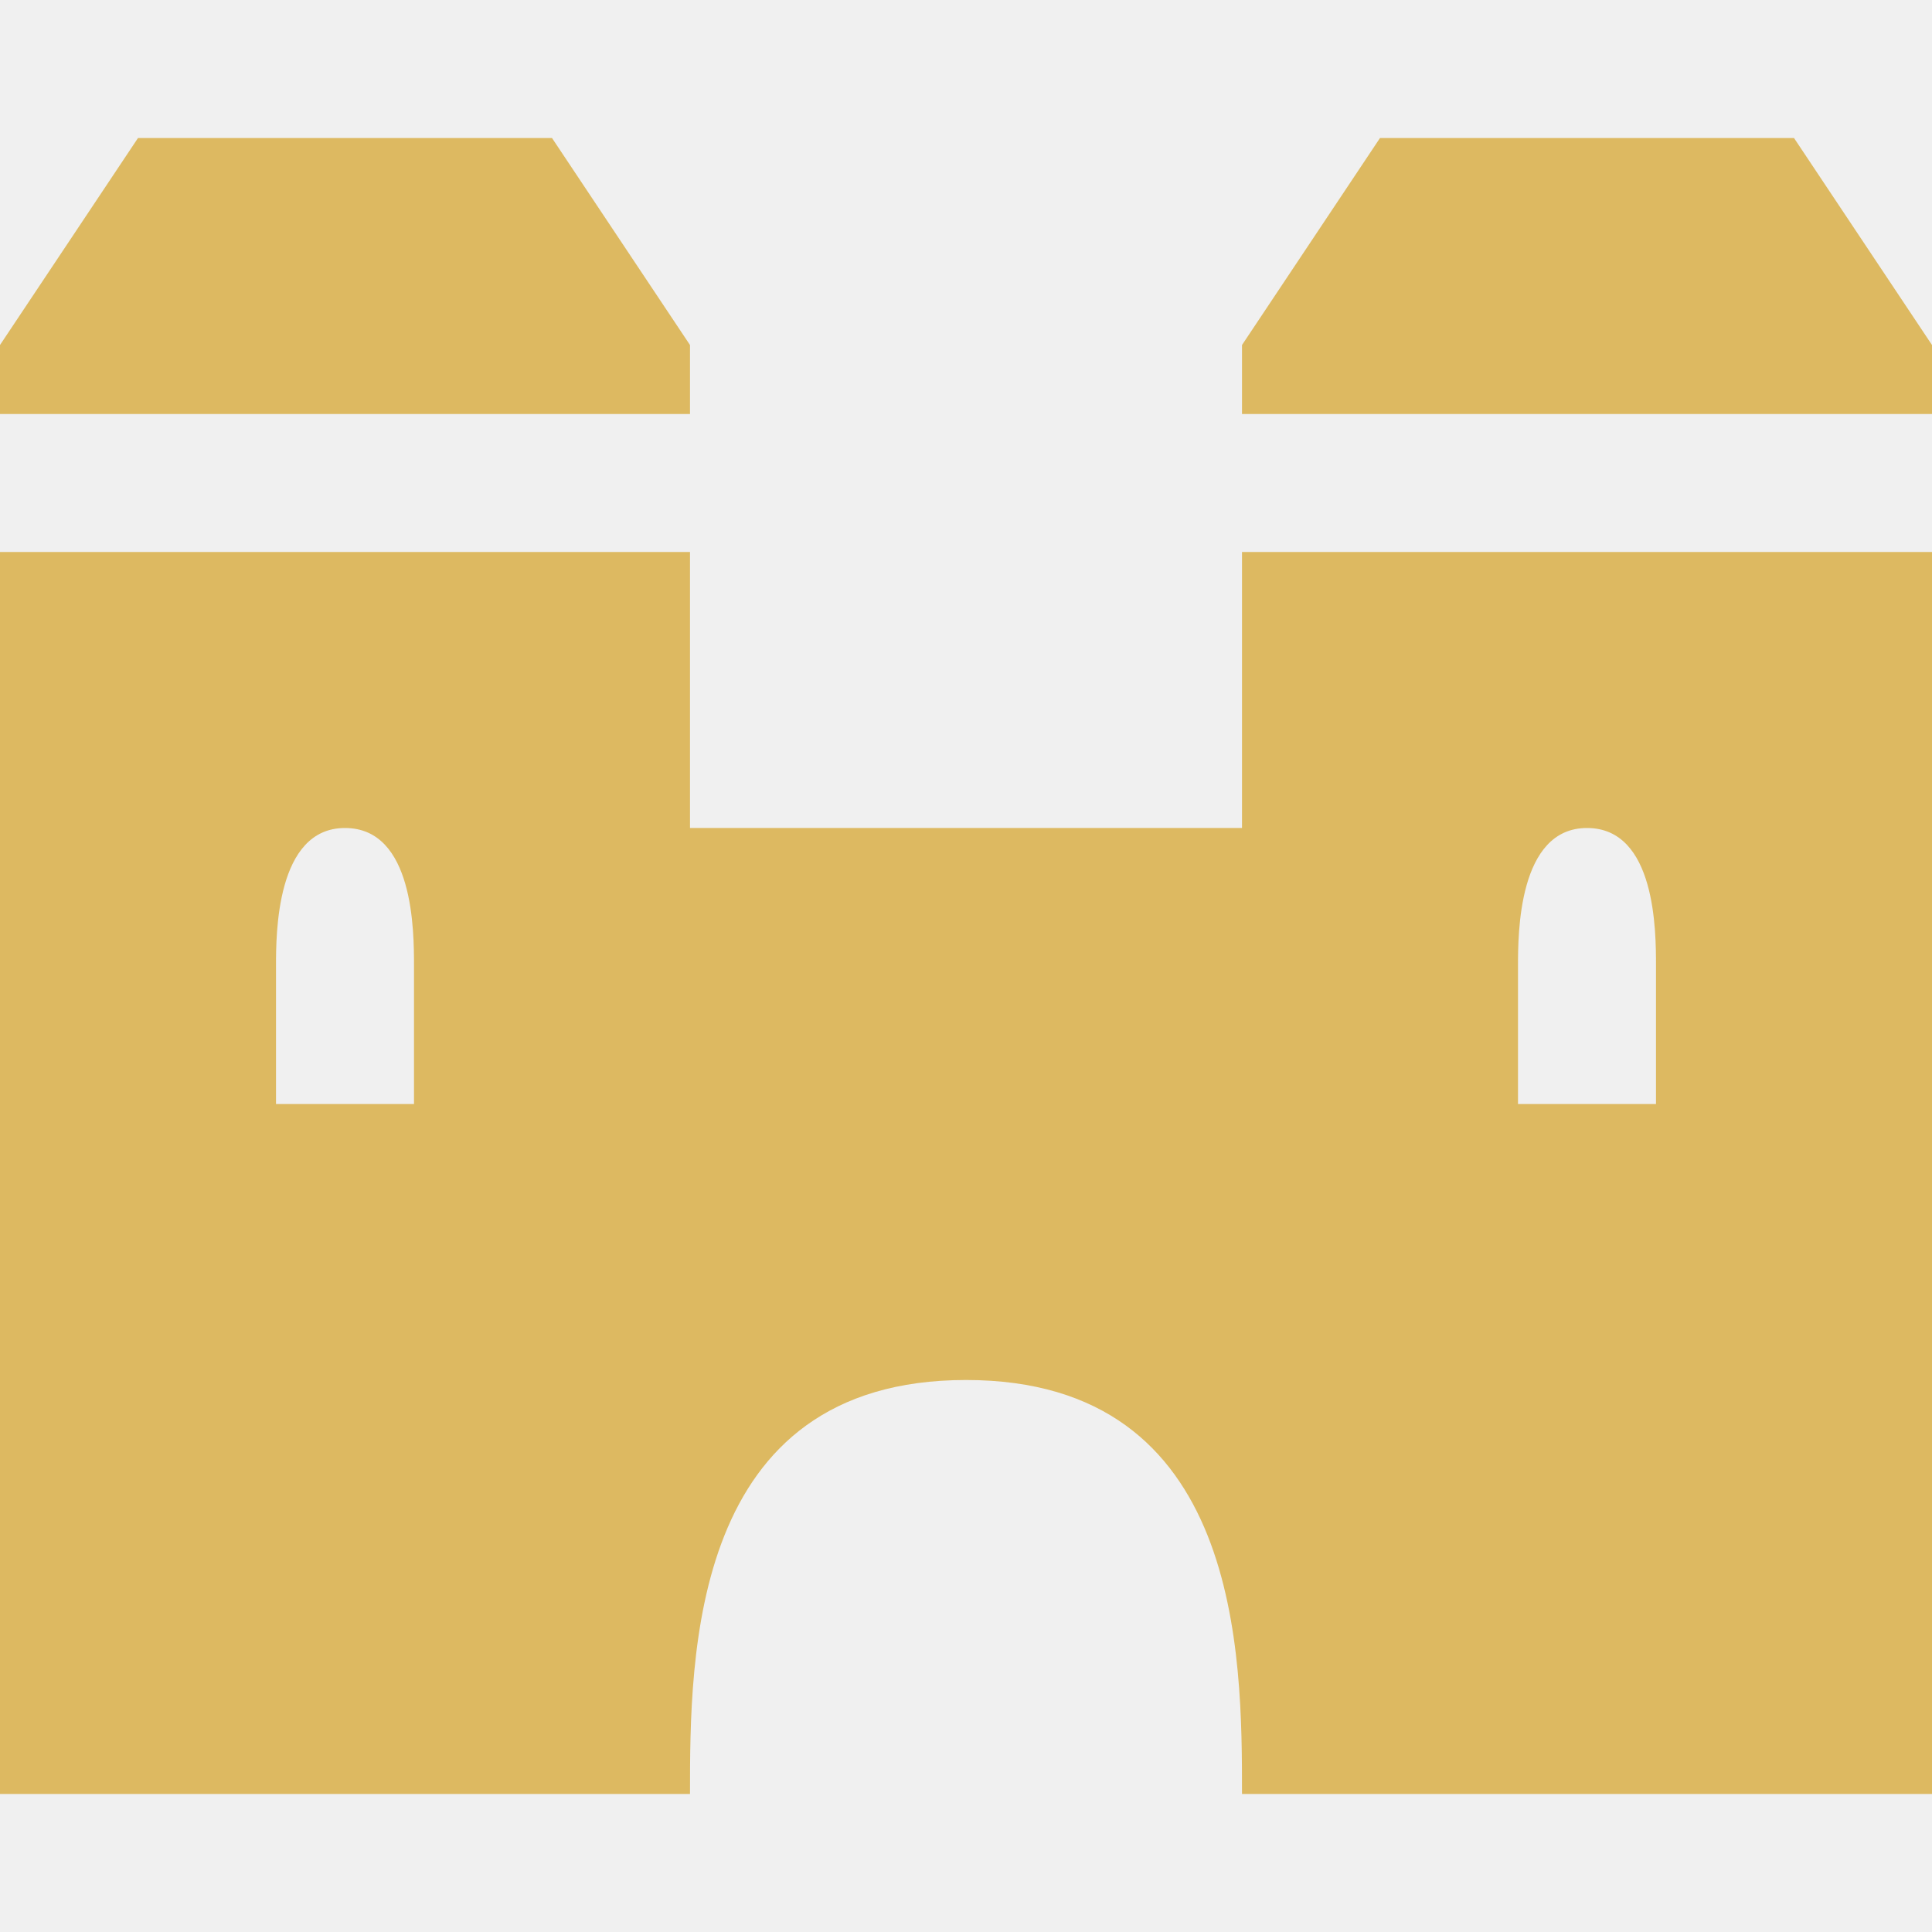
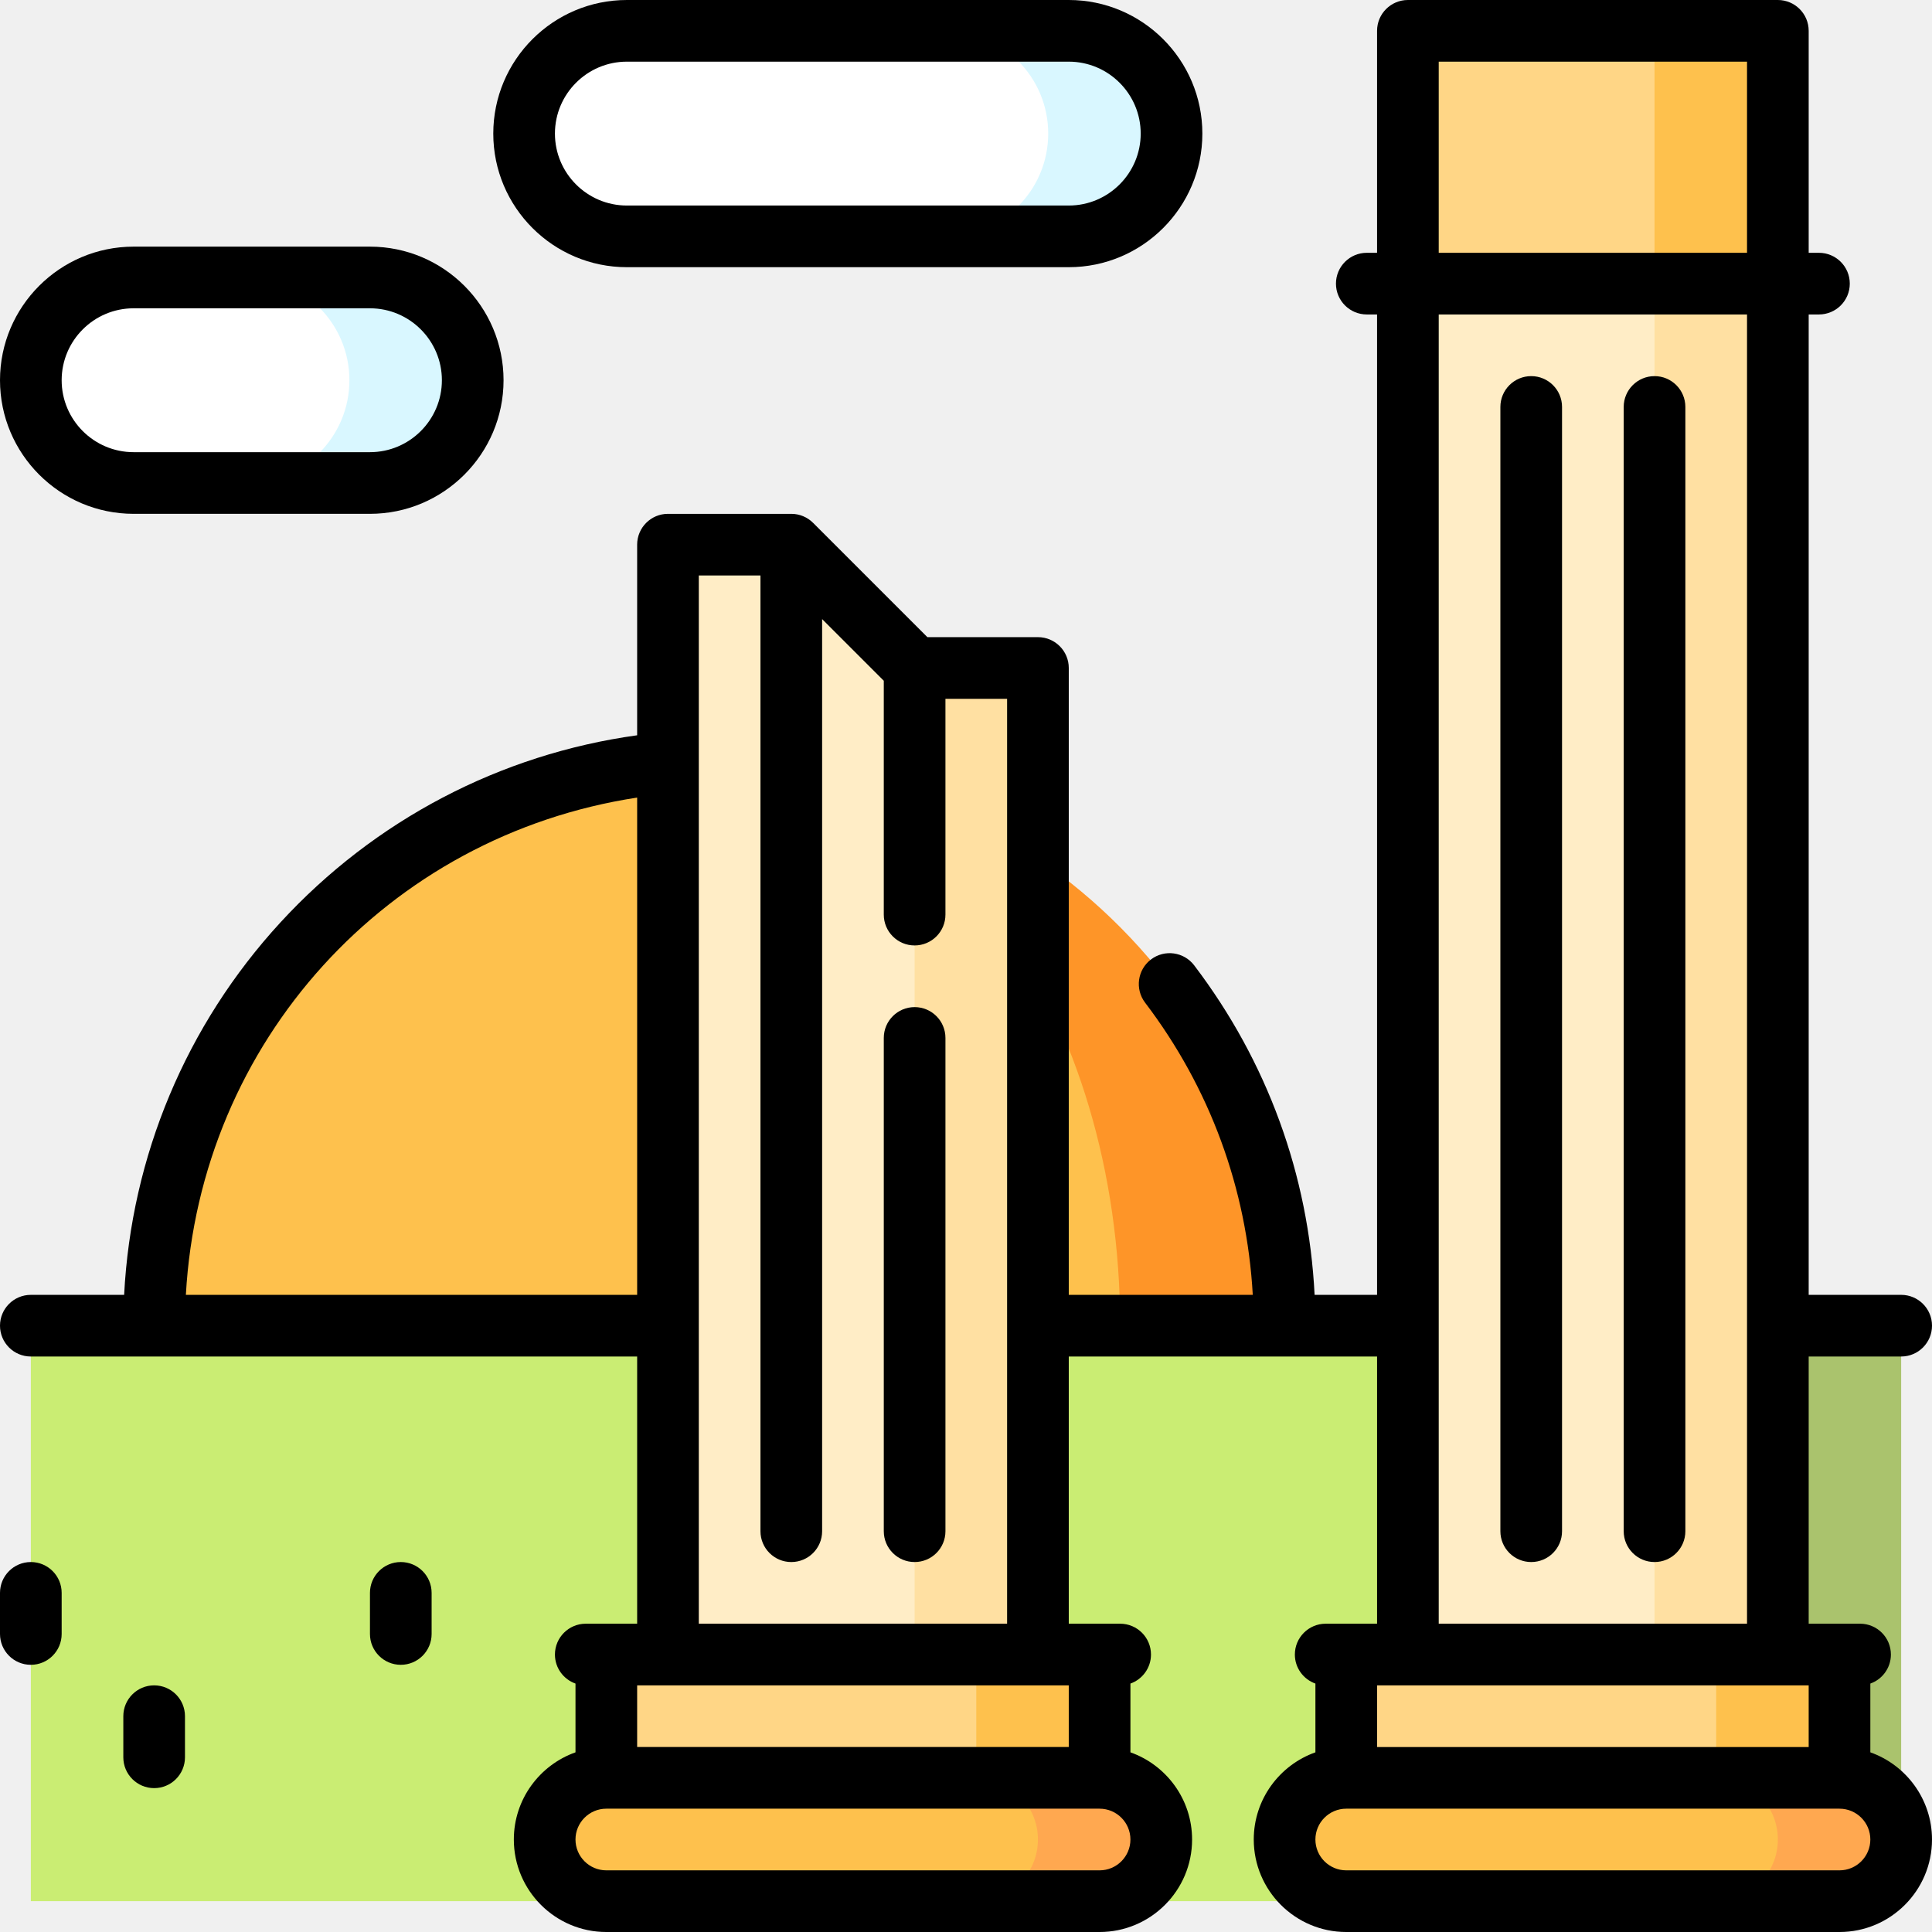
- <svg xmlns="http://www.w3.org/2000/svg" version="1.1" width="100%" height="100%" viewBox="0 0 14 14" id="svg2">
-   <defs id="defs6" />
-   <rect width="14" height="14" x="0" y="0" id="canvas" style="fill:none;stroke:none;visibility:hidden" />
-   <path d="M 1,1 0,2.5 0,3 5,3 5,2.5 4,1 z M 10,1 9,2.5 9,3 14,3 14,2.5 13,1 z m -10,3 0,9 5,0 c 0,-1 0,-3 2,-3 2,0 2,2 2,3 L 14,13 14,4 9,4 9,6 7,6 5,6 5,4 z M 2,7 C 2,6.771 2,6 2.5,6 3,6 3,6.752 3,7 L 3,8 2,8 z m 9,0 C 11,6.771 11,6 11.5,6 12,6 12,6.752 12,7 l 0,1 -1,0 z" id="castle-stately" style="fill:#ddb961;fill-opacity:1;stroke:none" />
+ <svg xmlns="http://www.w3.org/2000/svg" version="1.1" id="Layer_1" viewBox="0 0 512 512" xml:space="preserve">
+   <path style="fill:#FE9528;" d="M192.011,201.543V384l148.415-32.681C340.426,269.051,274.105,202.273,192.011,201.543z" />
+   <path style="fill:#FEC14D;" d="M192.011,201.543c58.03,1.035,104.84,67.693,104.84,149.776L192.011,384l-151.16-32.681  c0-82.726,67.061-149.787,149.787-149.787C191.096,201.532,191.553,201.532,192.011,201.543z" />
+   <polygon style="fill:#AAC36D;" points="503.83,351.319 503.83,503.83 471.149,503.83 405.787,427.574 471.149,351.319 " />
+   <rect x="8.17" y="351.319" style="fill:#CAED73;" width="462.979" height="152.511" />
+   <polygon style="fill:#FEC14D;" points="471.149,8.17 471.149,75.166 416.681,96.953 438.468,8.17 " />
+   <polygon style="fill:#FFD686;" points="438.468,8.17 438.468,96.953 373.106,75.166 373.106,8.17 " />
+   <polygon style="fill:#FFE0A2;" points="438.468,75.166 394.894,460.255 471.149,460.255 471.149,75.166 " />
+   <rect x="373.106" y="75.166" style="fill:#FFEDC6;" width="65.362" height="385.089" />
+   <polygon style="fill:#FEC14D;" points="454.809,438.468 422.128,482.043 487.489,482.043 487.489,438.468 " />
+   <rect x="356.766" y="438.468" style="fill:#FFD686;" width="98.043" height="43.574" />
+   <path style="fill:#FFA850;" d="M487.489,471.149h-32.681v32.681h32.681c9.02,0,16.34-7.321,16.34-16.34  C503.83,478.469,496.509,471.149,487.489,471.149z" />
+   <path style="fill:#FEC14D;" d="M454.809,471.149c9.02,0,16.34,7.32,16.34,16.34c0,9.02-7.321,16.34-16.34,16.34h-98.043  c-9.02,0-16.34-7.321-16.34-16.34c0-9.02,7.321-16.34,16.34-16.34H454.809z" />
+   <polygon style="fill:#FFE0A2;" points="242.383,177.021 198.809,460.255 275.064,460.255 275.064,177.021 " />
+   <polygon style="fill:#FFEDC6;" points="177.021,460.255 177.021,144.34 209.702,144.34 242.383,177.021 242.383,460.255 " />
+   <polygon style="fill:#FEC14D;" points="258.723,438.468 226.043,482.043 291.404,482.043 291.404,438.468 " />
+   <rect x="160.681" y="438.468" style="fill:#FFD686;" width="98.043" height="43.574" />
+   <path style="fill:#FFA850;" d="M291.404,471.149h-32.681v32.681h32.681c9.02,0,16.34-7.321,16.34-16.34  C307.745,478.469,300.424,471.149,291.404,471.149z" />
+   <path style="fill:#FEC14D;" d="M258.723,471.149c9.02,0,16.34,7.32,16.34,16.34c0,9.02-7.32,16.34-16.34,16.34h-98.043  c-9.02,0-16.34-7.321-16.34-16.34c0-9.02,7.321-16.34,16.34-16.34H258.723z" />
+   <path style="fill:#D9F7FF;" d="M98.043,73.532H65.362V128h32.681c15.044,0,27.234-12.19,27.234-27.234S113.087,73.532,98.043,73.532  z" />
+   <path style="fill:#FFFFFF;" d="M65.362,73.532c15.044,0,27.234,12.19,27.234,27.234S80.406,128,65.362,128H35.404  C20.36,128,8.17,115.81,8.17,100.766s12.19-27.234,27.234-27.234H65.362z" />
+   <path style="fill:#D9F7FF;" d="M283.234,8.17h-32.681v54.468h32.681c15.044,0,27.234-12.19,27.234-27.234S298.278,8.17,283.234,8.17  z" />
+   <path style="fill:#FFFFFF;" d="M250.553,8.17c15.044,0,27.234,12.19,27.234,27.234s-12.19,27.234-27.234,27.234h-84.426  c-15.044,0-27.234-12.19-27.234-27.234S151.084,8.17,166.128,8.17H250.553z" />
+   <path d="M40.851,446.638c-4.512,0-8.17,3.658-8.17,8.17v10.894c0,4.512,3.658,8.17,8.17,8.17s8.17-3.658,8.17-8.17v-10.894  C49.021,450.296,45.363,446.638,40.851,446.638z" />
+   <path d="M8.17,413.957c-4.512,0-8.17,3.658-8.17,8.17v10.894c0,4.512,3.658,8.17,8.17,8.17s8.17-3.658,8.17-8.17v-10.894  C16.34,417.616,12.682,413.957,8.17,413.957z" />
+   <path d="M106.213,413.957c-4.512,0-8.17,3.658-8.17,8.17v10.894c0,4.512,3.658,8.17,8.17,8.17c4.512,0,8.17-3.658,8.17-8.17v-10.894  C114.383,417.616,110.725,413.957,106.213,413.957z" />
+   <path d="M405.787,99.677c-4.513,0-8.17,3.658-8.17,8.17v297.94c0,4.512,3.657,8.17,8.17,8.17c4.513,0,8.17-3.658,8.17-8.17v-297.94  C413.957,103.335,410.3,99.677,405.787,99.677z" />
+   <path d="M438.468,99.677c-4.513,0-8.17,3.658-8.17,8.17v297.94c0,4.512,3.657,8.17,8.17,8.17c4.513,0,8.17-3.658,8.17-8.17v-297.94  C446.638,103.335,442.981,99.677,438.468,99.677z" />
+   <path d="M495.66,464.384v-18.221c3.171-1.123,5.447-4.14,5.447-7.695c0-4.512-3.657-8.17-8.17-8.17h-13.617v-70.809h24.511  c4.513,0,8.17-3.658,8.17-8.17c0-4.512-3.657-8.17-8.17-8.17h-24.511V83.336h2.723c4.513,0,8.17-3.658,8.17-8.17  c0-4.512-3.657-8.17-8.17-8.17h-2.723V8.17c0-4.512-3.657-8.17-8.17-8.17h-98.043c-4.513,0-8.17,3.658-8.17,8.17v58.826h-2.723  c-4.513,0-8.17,3.658-8.17,8.17c0,4.512,3.657,8.17,8.17,8.17h2.723v259.813h-16.554c-1.601-31.804-12.546-61.844-31.911-87.323  c-2.731-3.592-7.854-4.292-11.449-1.561c-3.593,2.73-4.291,7.855-1.561,11.448c17.184,22.611,26.95,49.236,28.536,77.436h-48.763  V177.021c0-4.512-3.657-8.17-8.17-8.17h-29.297l-30.286-30.286c-0.188-0.188-0.387-0.368-0.594-0.537  c-0.053-0.044-0.111-0.081-0.164-0.123c-0.156-0.122-0.313-0.243-0.477-0.353c-0.051-0.035-0.106-0.063-0.158-0.096  c-0.173-0.11-0.348-0.219-0.529-0.317c-0.039-0.022-0.082-0.038-0.122-0.059c-0.197-0.101-0.397-0.199-0.601-0.284  c-0.029-0.012-0.06-0.021-0.088-0.033c-0.217-0.087-0.437-0.169-0.662-0.237c-0.033-0.01-0.066-0.016-0.099-0.025  c-0.221-0.064-0.446-0.123-0.674-0.169c-0.069-0.014-0.139-0.02-0.208-0.032c-0.194-0.034-0.387-0.068-0.585-0.087  c-0.27-0.027-0.543-0.041-0.816-0.041H177.02c-4.512,0-8.17,3.658-8.17,8.17v50.515c-36.246,5.005-69.593,22.45-94.561,49.628  c-24.983,27.194-39.509,61.964-41.392,98.665H8.17c-4.512,0-8.17,3.658-8.17,8.17c0,4.512,3.658,8.17,8.17,8.17h160.681v70.809  h-13.617c-4.512,0-8.17,3.658-8.17,8.17c0,3.556,2.276,6.572,5.447,7.695v18.221c-9.509,3.373-16.34,12.454-16.34,23.105  c0,13.516,10.995,24.511,24.511,24.511h130.723c13.515,0,24.511-10.995,24.511-24.511c0-10.651-6.831-19.733-16.34-23.105v-18.221  c3.171-1.123,5.447-4.14,5.447-7.695c0-4.512-3.657-8.17-8.17-8.17h-13.617v-70.809h81.702v70.809h-13.617  c-4.513,0-8.17,3.658-8.17,8.17c0,3.556,2.276,6.572,5.447,7.695v18.221c-9.509,3.373-16.34,12.454-16.34,23.105  c0,13.516,10.996,24.511,24.511,24.511h130.723C501.004,512,512,501.005,512,487.489C512,476.839,505.169,467.757,495.66,464.384z   M49.258,343.149c3.746-67.079,53.349-121.675,119.593-131.781v131.781H49.258z M283.234,446.638v16.34H168.851v-16.34H283.234z   M291.404,495.66H160.681c-4.506,0-8.17-3.665-8.17-8.17s3.665-8.17,8.17-8.17h130.723c4.506,0,8.17,3.665,8.17,8.17  S295.91,495.66,291.404,495.66z M185.191,430.298V152.511h16.34v253.277c0,4.512,3.658,8.17,8.17,8.17s8.17-3.658,8.17-8.17V164.064  l16.34,16.34v61.978c0,4.512,3.658,8.17,8.17,8.17c4.512,0,8.17-3.658,8.17-8.17v-57.191h16.34v245.106H185.191z M364.936,462.979  v-16.34h114.383v16.34H364.936z M381.277,16.34h81.702v50.655h-81.702V16.34z M381.277,83.336h81.702v346.962h-81.702V83.336z   M487.489,495.66H356.766c-4.506,0-8.17-3.665-8.17-8.17s3.665-8.17,8.17-8.17h130.723c4.506,0,8.17,3.665,8.17,8.17  S491.995,495.66,487.489,495.66z" />
+   <path d="M242.383,266.894c-4.512,0-8.17,3.658-8.17,8.17v130.723c0,4.512,3.658,8.17,8.17,8.17c4.512,0,8.17-3.658,8.17-8.17  V275.064C250.553,270.552,246.895,266.894,242.383,266.894z" />
+   <path d="M35.404,136.17h62.638c19.521,0,35.404-15.883,35.404-35.404s-15.883-35.404-35.404-35.404H35.404  C15.883,65.362,0,81.245,0,100.766S15.883,136.17,35.404,136.17z M35.404,81.702h62.638c10.511,0,19.064,8.553,19.064,19.064  s-8.553,19.064-19.064,19.064H35.404c-10.511,0-19.064-8.553-19.064-19.064S24.893,81.702,35.404,81.702z" />
+   <path d="M166.128,70.809h117.106c19.522,0,35.404-15.883,35.404-35.404S302.756,0,283.234,0H166.128  c-19.521,0-35.404,15.883-35.404,35.404S146.606,70.809,166.128,70.809z M166.128,16.34h117.106  c10.511,0,19.064,8.553,19.064,19.064s-8.553,19.064-19.064,19.064H166.128c-10.511,0-19.064-8.553-19.064-19.064  S155.616,16.34,166.128,16.34z" />
</svg>
